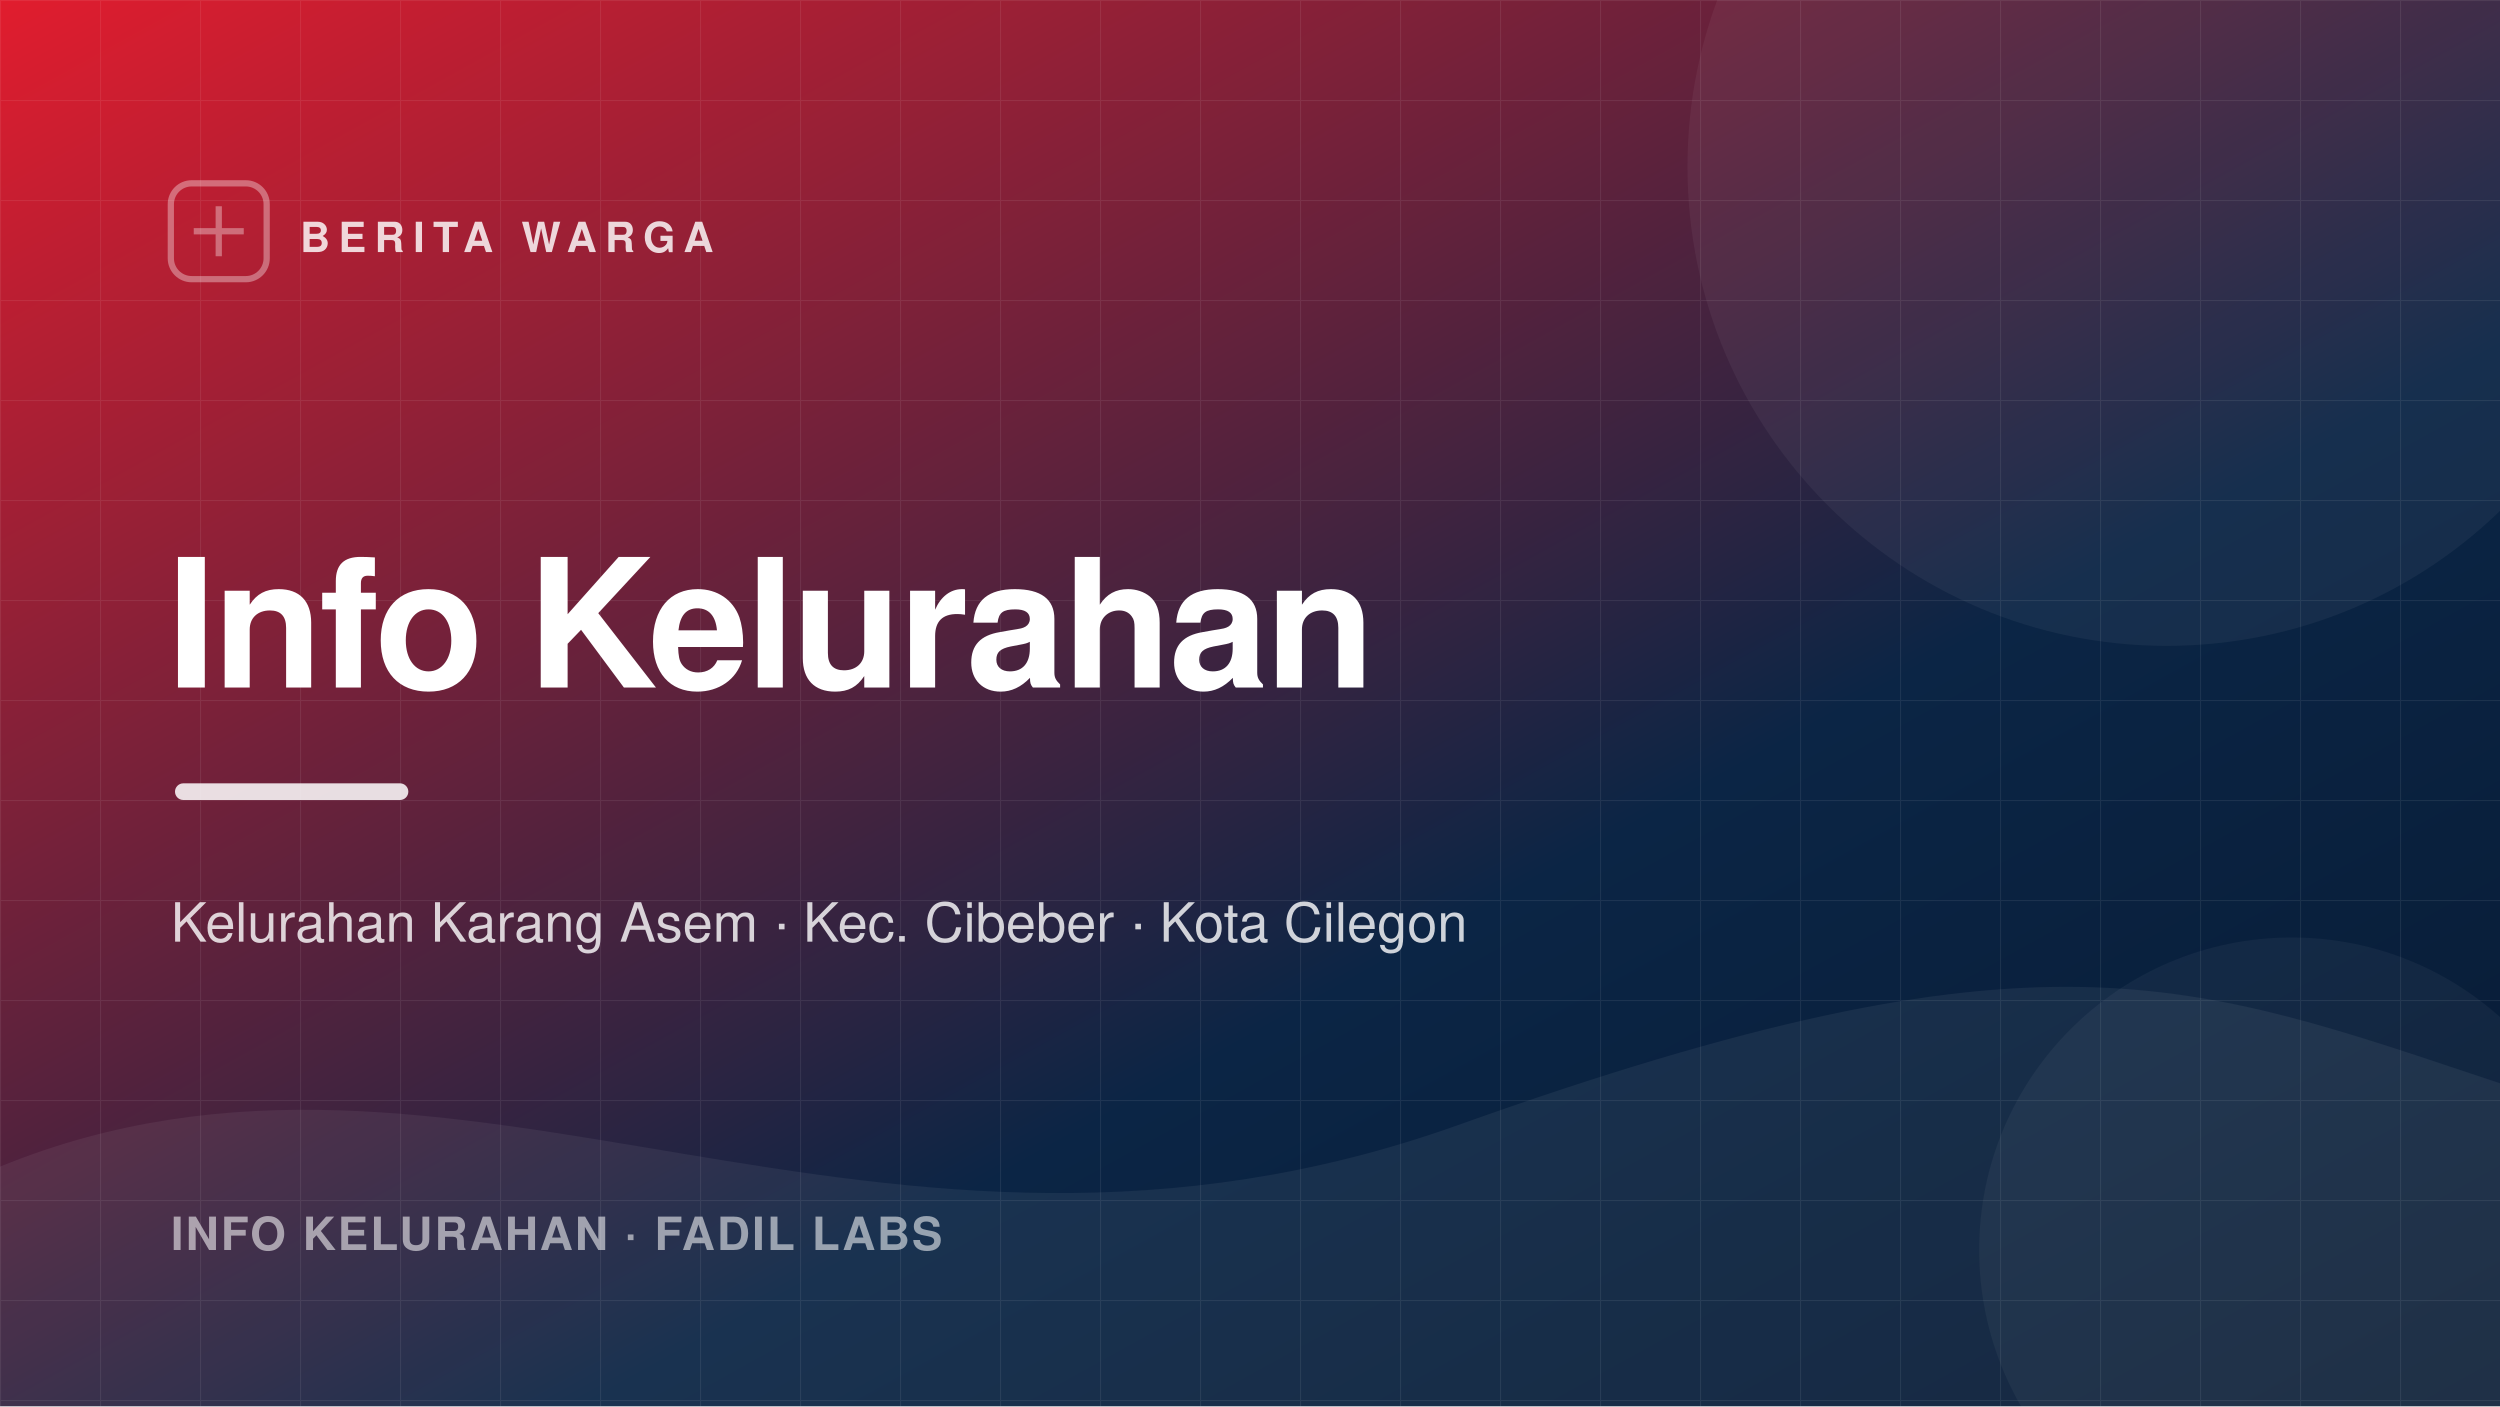
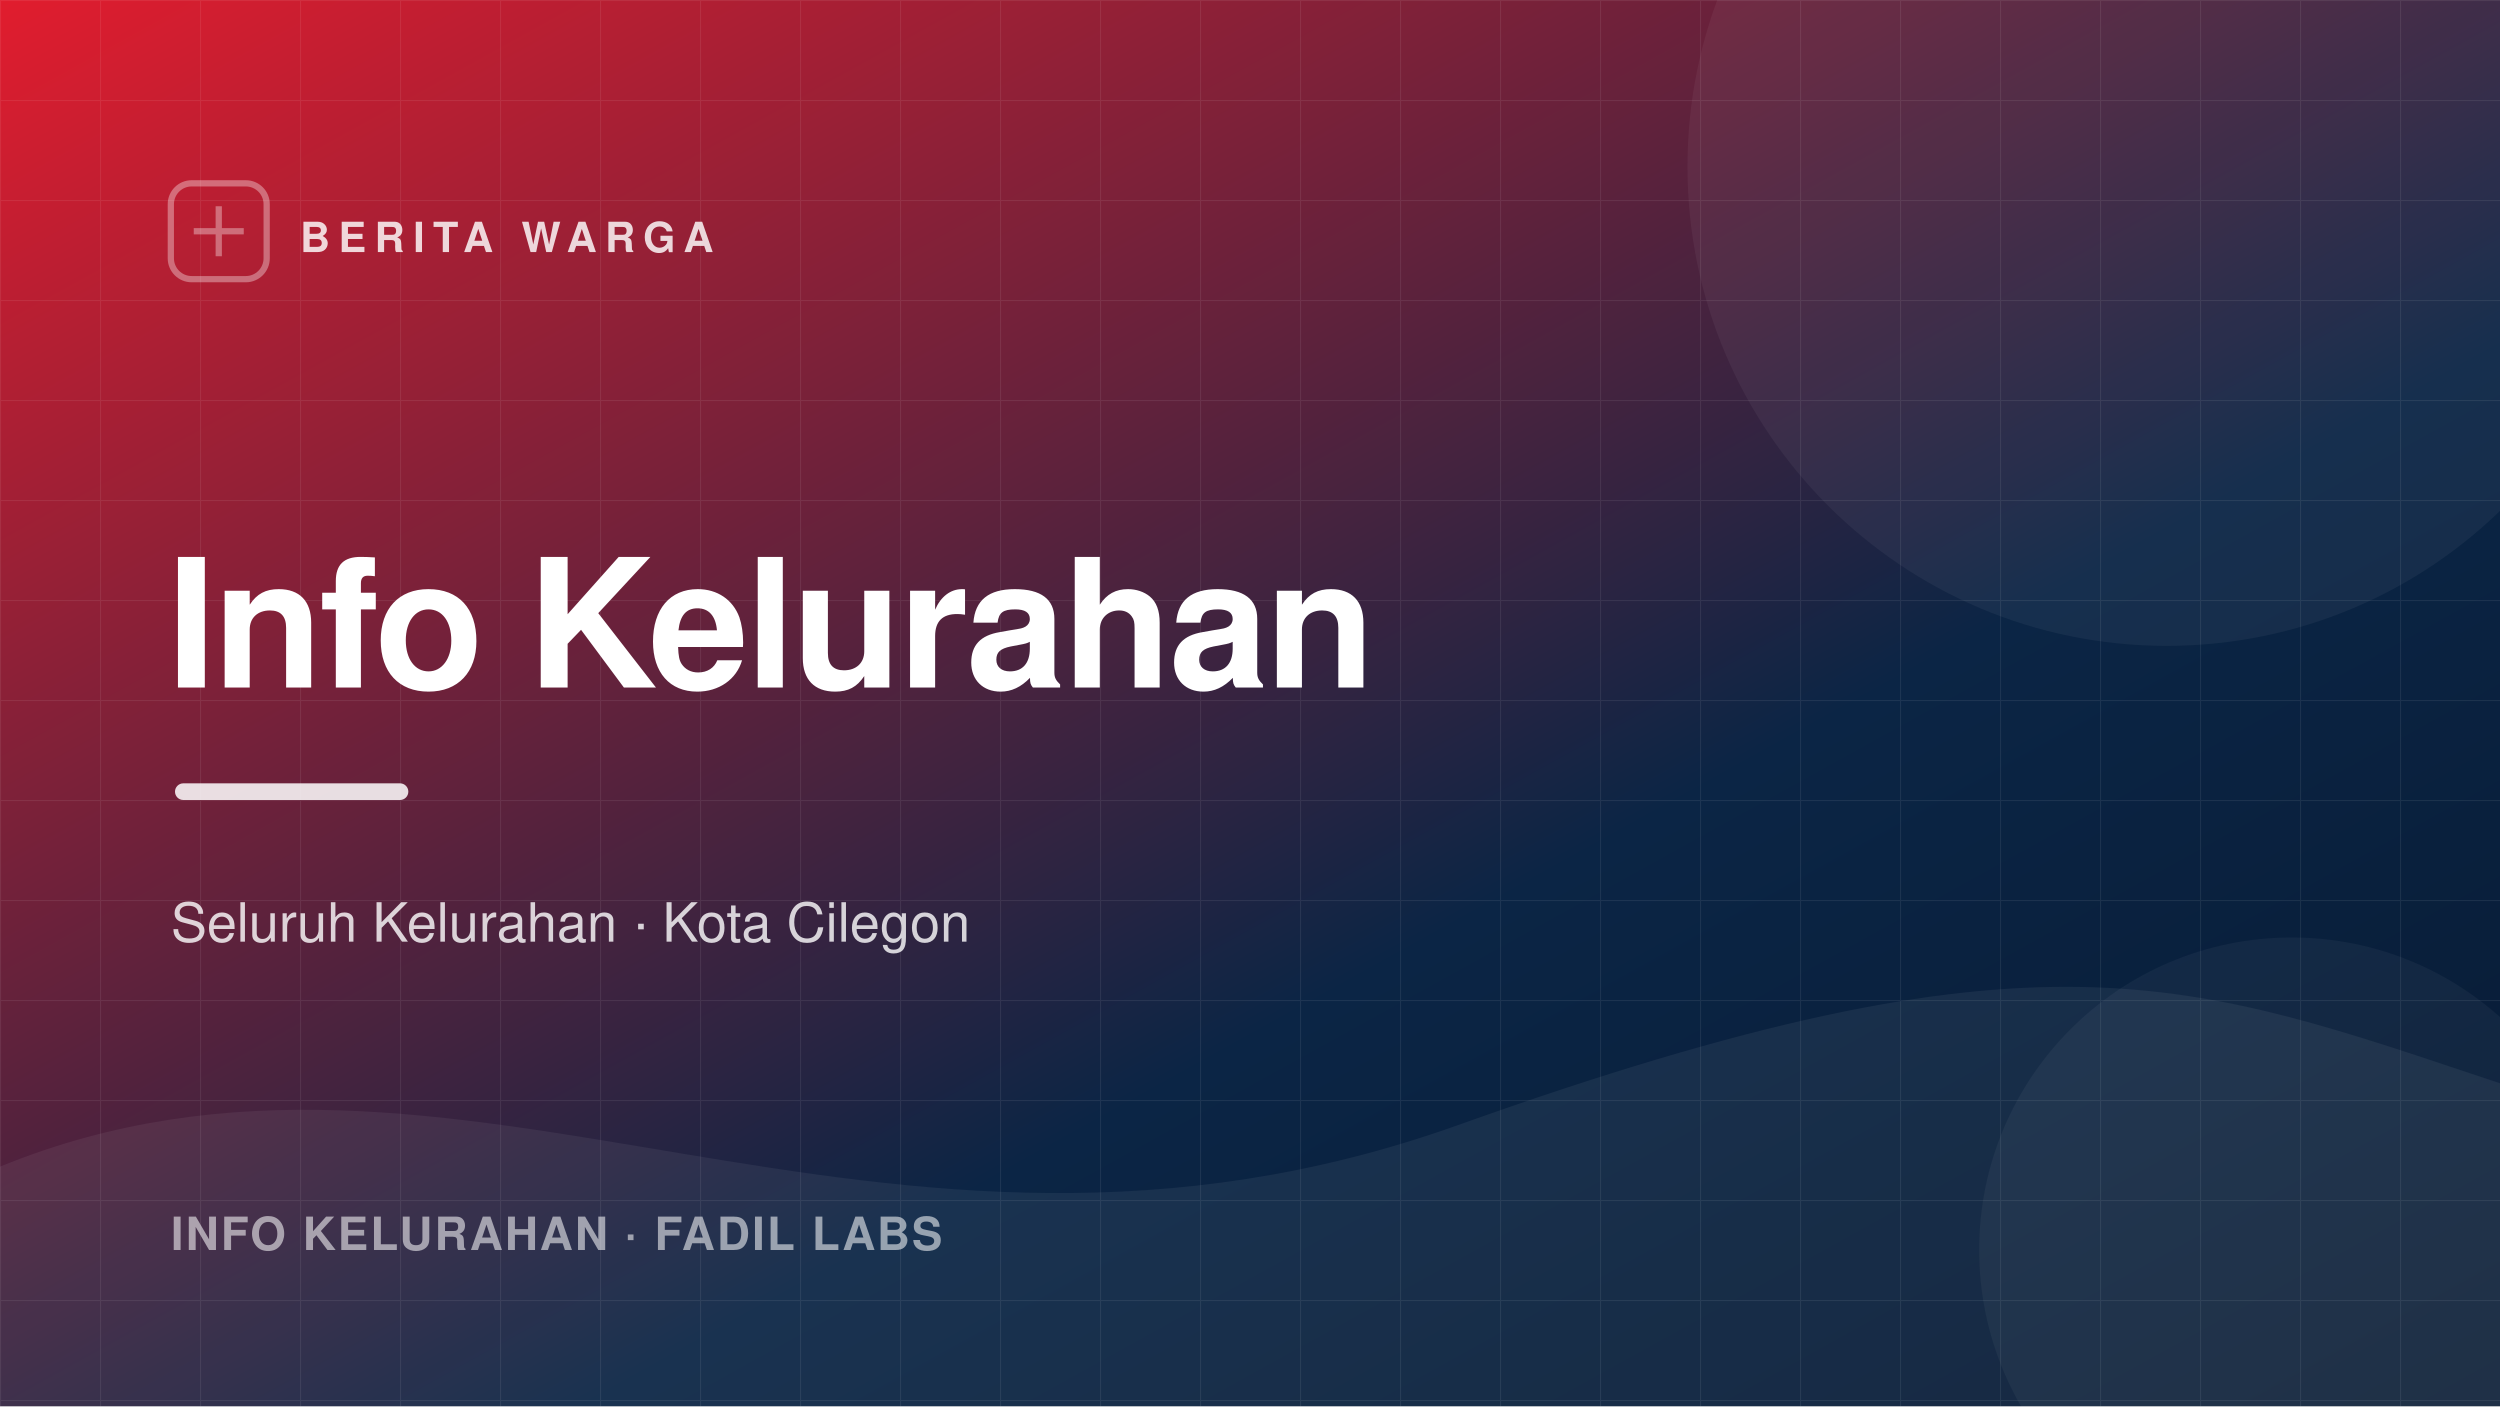
<svg xmlns="http://www.w3.org/2000/svg" width="1200" height="675" viewBox="0 0 1200 675" role="img" aria-label="Sampul Info Kelurahan">
  <defs>
    <linearGradient id="g" x1="0" y1="0" x2="1" y2="1">
      <stop offset="0" stop-color="#e11d2e" />
      <stop offset="0.62" stop-color="#0b2545" />
      <stop offset="1" stop-color="#071a33" />
    </linearGradient>
    <pattern id="grid" width="48" height="48" patternUnits="userSpaceOnUse">
      <path d="M48 0H0V48" fill="none" stroke="#ffffff" stroke-opacity="0.075" stroke-width="1" />
    </pattern>
  </defs>
  <rect width="1200" height="675" fill="url(#g)" />
  <rect width="1200" height="675" fill="url(#grid)" />
  <circle cx="1040" cy="80" r="230" fill="#ffffff" opacity="0.05" />
  <circle cx="1100" cy="600" r="150" fill="#ffffff" opacity="0.04" />
  <path d="M0 560 C 220 470, 420 640, 700 540 S 1050 470, 1200 520 L1200 675 L0 675 Z" fill="#ffffff" opacity="0.06" />
  <g fill="none" stroke="#ffffff" stroke-opacity="0.35" stroke-width="3">
    <rect x="82" y="88" width="46" height="46" rx="10" />
    <path d="M93 111h24M105 99v24" />
  </g>
  <text x="144" y="121" font-family="'Plus Jakarta Sans', Helvetica, Arial, sans-serif" font-size="20" font-weight="700" letter-spacing="4" fill="#ffffff" fill-opacity="0.82">BERITA WARGA</text>
  <text x="80" y="330" font-family="'Plus Jakarta Sans', Helvetica, Arial, sans-serif" font-size="86" font-weight="800" letter-spacing="-1.5" fill="#ffffff">Info Kelurahan</text>
  <rect x="84" y="376" width="112" height="8" rx="4" fill="#ffffff" fill-opacity="0.85" />
-   <text x="82" y="452" font-family="'Plus Jakarta Sans', Helvetica, Arial, sans-serif" font-size="26" font-weight="500" fill="#ffffff" fill-opacity="0.8">Kelurahan Karang Asem · Kec. Cibeber · Kota Cilegon</text>
+   <text x="82" y="452" font-family="'Plus Jakarta Sans', Helvetica, Arial, sans-serif" font-size="26" font-weight="500" fill="#ffffff" fill-opacity="0.8">Seluruh Kelurahan · Kota Cilegon</text>
  <text x="82" y="600" font-family="'Plus Jakarta Sans', Helvetica, Arial, sans-serif" font-size="22" font-weight="700" letter-spacing="1" fill="#ffffff" fill-opacity="0.55">INFO KELURAHAN · FADIL LABS</text>
</svg>
